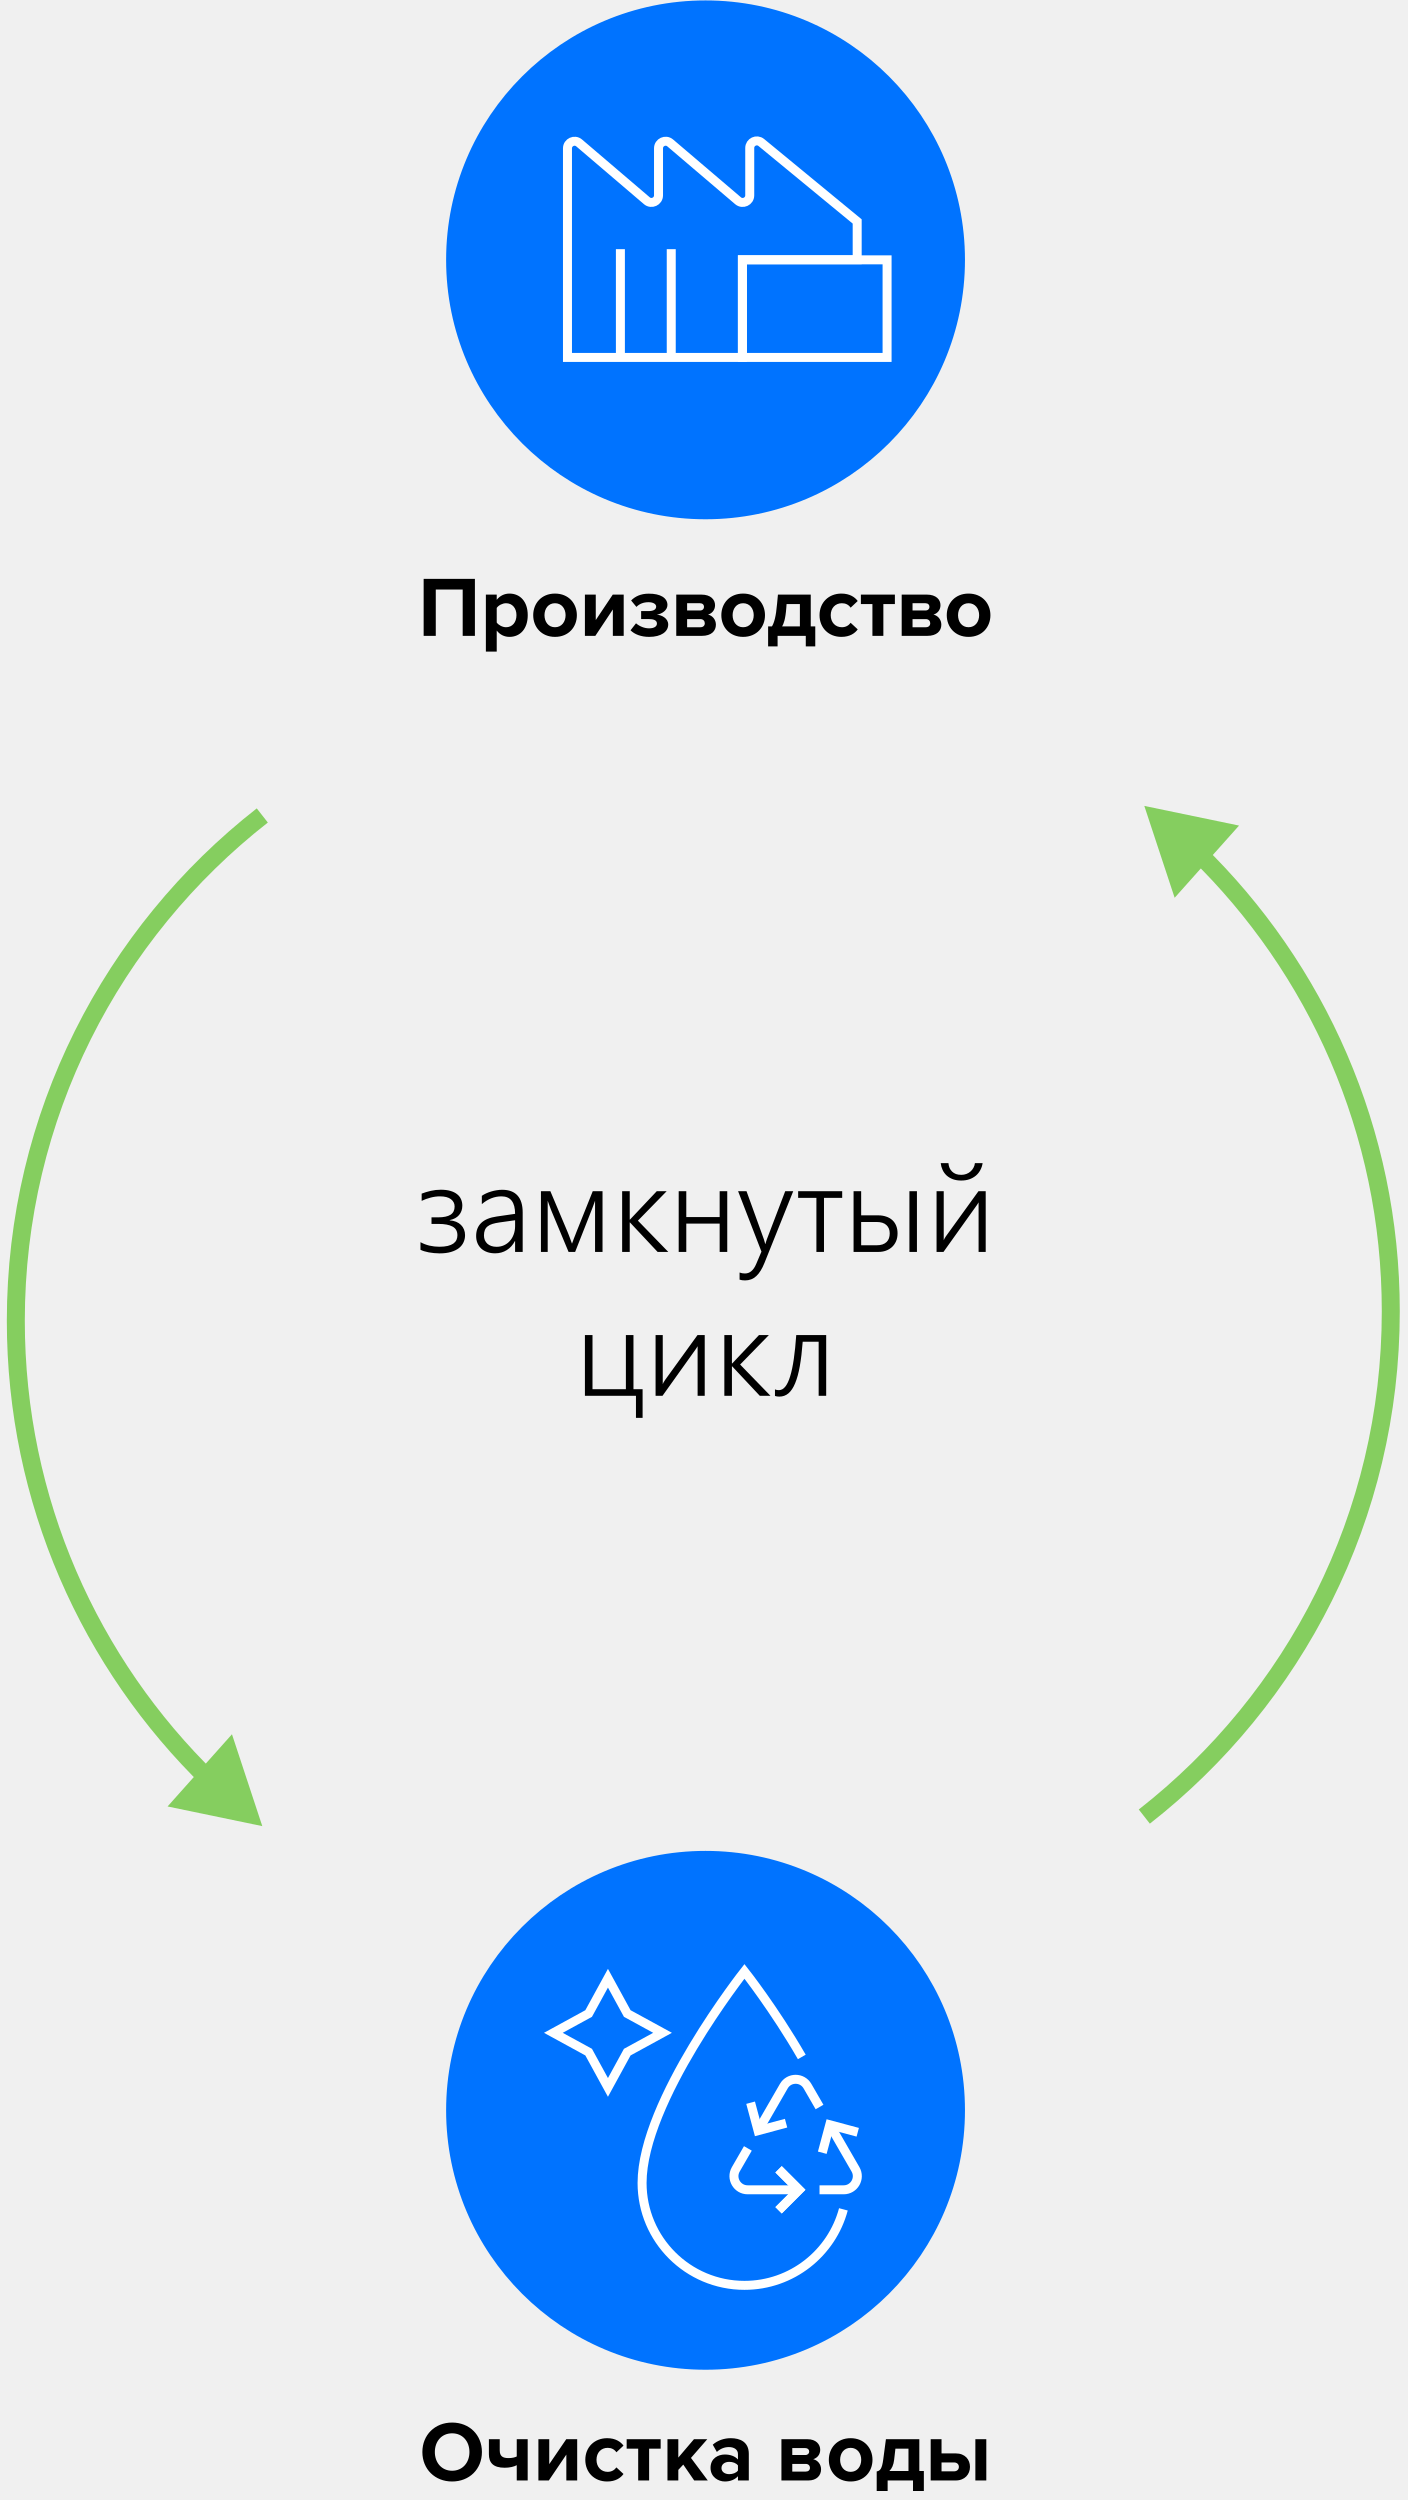
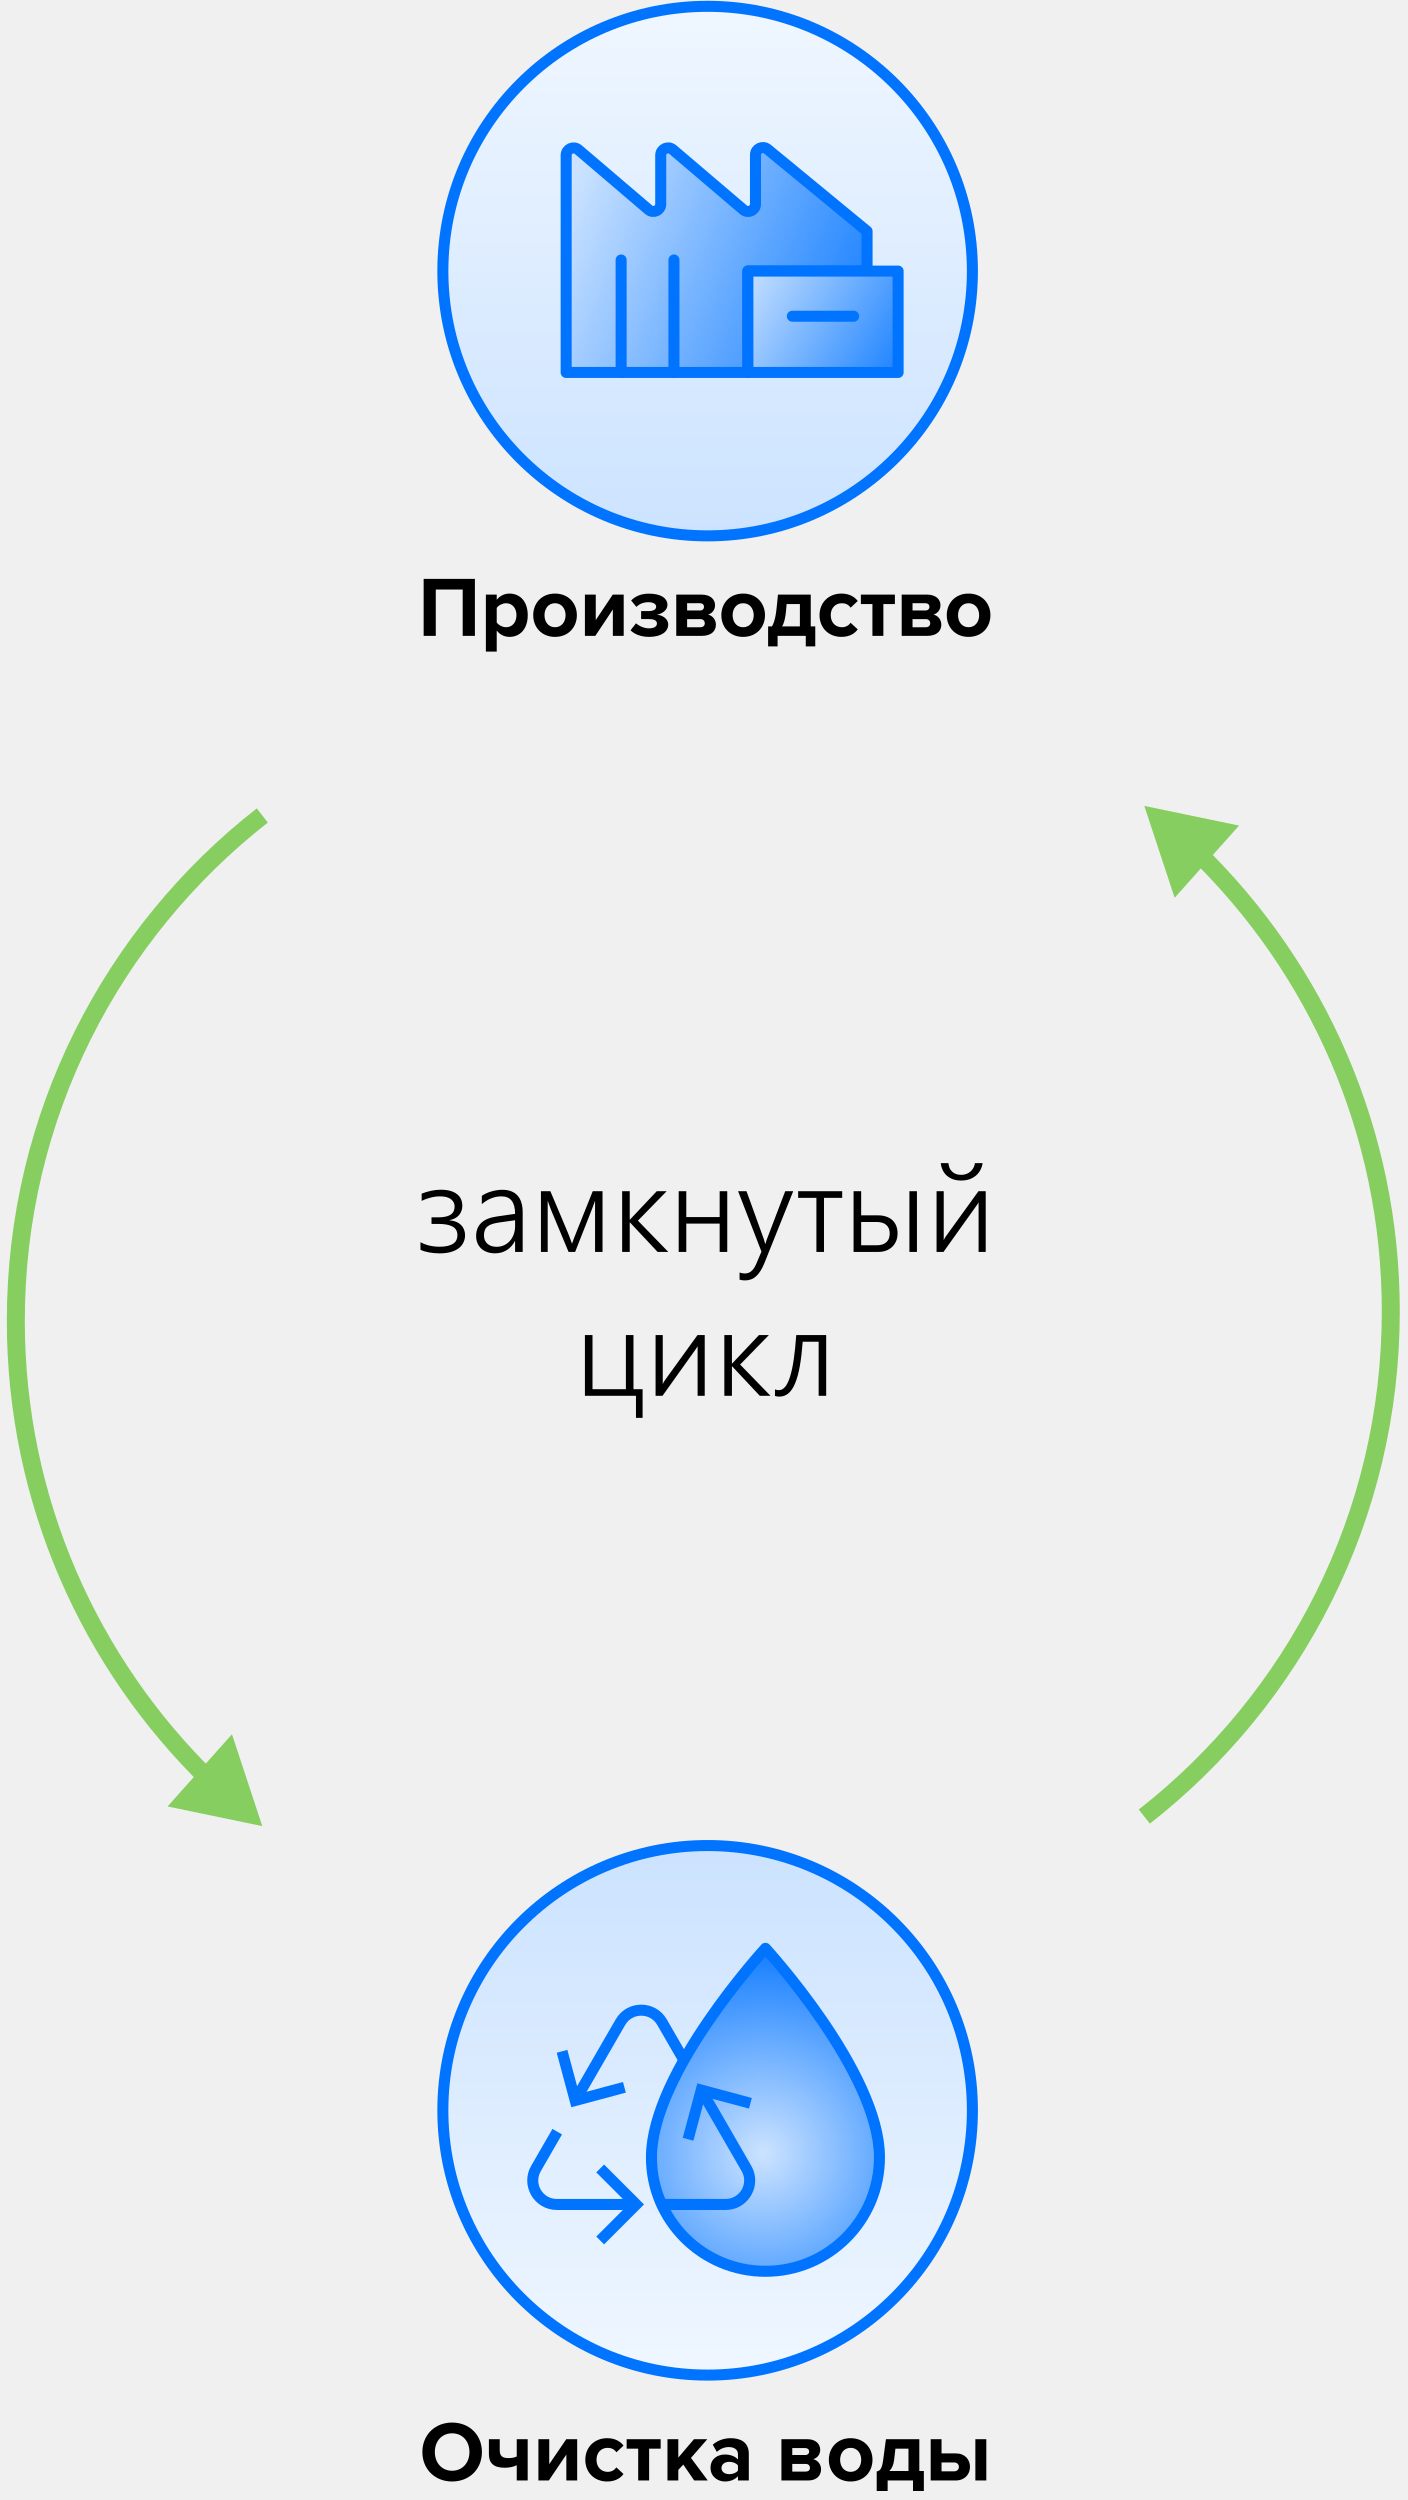
- <svg xmlns="http://www.w3.org/2000/svg" width="313" height="556" viewBox="0 0 313 556" fill="none">
-   <g clip-path="url(#clip0)">
-     <path d="M156.913 114.486C188.225 114.486 213.609 89.102 213.609 57.79C213.609 26.477 188.225 1.094 156.913 1.094C125.6 1.094 100.217 26.477 100.217 57.79C100.217 89.102 125.6 114.486 156.913 114.486Z" fill="#0073FF" stroke="#0073FF" stroke-width="2" stroke-miterlimit="10" />
-     <path d="M190.638 49.253V57.764H165.108V79.493H126.206V32.99C126.206 31.646 127.782 30.919 128.804 31.792L143.857 44.643C144.879 45.516 146.454 44.789 146.454 43.445V32.986C146.454 31.642 148.028 30.916 149.051 31.787L164.145 44.648C165.168 45.52 166.742 44.793 166.742 43.45V32.912C166.742 31.581 168.29 30.85 169.318 31.696L190.638 49.253Z" stroke="white" stroke-width="2" stroke-miterlimit="10" />
-     <path d="M197.286 57.789H165.118V79.493H197.286V57.789Z" stroke="white" stroke-width="2" stroke-miterlimit="10" />
-     <path d="M137.976 55.414V79.494" stroke="white" stroke-width="2" stroke-miterlimit="10" />
-     <path d="M149.285 55.414V79.494" stroke="white" stroke-width="2" stroke-miterlimit="10" />
+ <svg xmlns="http://www.w3.org/2000/svg" version="1.2" baseProfile="tiny" id="Layer_1" x="0px" y="0px" width="313px" height="556px" viewBox="0 0 313 556" overflow="visible" xml:space="preserve">
+   <path d="M102.902,141.416h2.717v-12.673H94.219v12.673h2.698v-10.298h5.985V141.416z M110.472,144.912v-4.674  c0.741,0.95,1.748,1.406,2.831,1.406c2.356,0,4.066-1.767,4.066-4.826c0-3.059-1.71-4.807-4.066-4.807  c-1.121,0-2.128,0.494-2.831,1.387v-1.159h-2.413v12.673H110.472z M114.861,136.818c0,1.596-0.931,2.679-2.318,2.679  c-0.779,0-1.672-0.475-2.071-1.045v-3.249c0.399-0.589,1.292-1.045,2.071-1.045C113.93,134.158,114.861,135.241,114.861,136.818z   M123.43,141.644c3.04,0,4.864-2.204,4.864-4.826c0-2.603-1.824-4.807-4.864-4.807c-3.021,0-4.845,2.204-4.845,4.807  C118.585,139.44,120.409,141.644,123.43,141.644z M123.43,139.497c-1.501,0-2.337-1.235-2.337-2.679c0-1.425,0.836-2.66,2.337-2.66  s2.356,1.235,2.356,2.66C125.786,138.262,124.931,139.497,123.43,139.497z M130.084,141.416h2.318l3.895-5.871v5.871h2.413v-9.177  h-2.432l-3.781,5.662v-5.662h-2.413V141.416z M140.231,140.181c0.874,0.874,2.318,1.463,4.142,1.463c2.66,0,4.237-1.14,4.237-2.755  c0-1.387-1.463-2.109-2.527-2.185c1.159-0.19,2.356-0.988,2.356-2.166c-0.019-1.558-1.539-2.527-4.18-2.508  c-1.748,0-3.04,0.627-3.895,1.52l1.178,1.425c0.684-0.703,1.596-1.045,2.698-1.045c1.007,0,1.691,0.399,1.691,0.969  c0,0.646-0.57,1.007-1.729,1.007h-1.615v1.767h1.615c1.216,0,1.9,0.285,1.9,1.007c0,0.608-0.57,1.064-1.748,1.064  c-1.026,0-2.09-0.418-2.907-1.121L140.231,140.181z M150.401,141.416h5.681c2.147,0,3.135-1.102,3.135-2.489  c0-1.102-0.741-2.014-1.748-2.242c0.855-0.247,1.558-0.988,1.558-2.09c0-1.235-0.95-2.356-3.04-2.356h-5.586V141.416z   M156.576,134.975c0,0.437-0.323,0.798-0.893,0.798h-2.869v-1.615h2.869C156.253,134.158,156.576,134.5,156.576,134.975z   M156.747,138.604c0,0.532-0.361,0.893-0.969,0.893h-2.964v-1.805h2.964C156.405,137.692,156.747,138.129,156.747,138.604z   M165.27,141.644c3.04,0,4.864-2.204,4.864-4.826c0-2.603-1.824-4.807-4.864-4.807c-3.021,0-4.845,2.204-4.845,4.807  C160.425,139.44,162.249,141.644,165.27,141.644z M165.27,139.497c-1.501,0-2.337-1.235-2.337-2.679c0-1.425,0.836-2.66,2.337-2.66  c1.501,0,2.356,1.235,2.356,2.66C167.626,138.262,166.771,139.497,165.27,139.497z M170.828,139.307v4.446h2.109v-2.337h6.27v2.337  h2.109v-4.446h-1.007v-7.068h-7.296l-0.19,2.014c-0.247,2.945-0.665,4.275-1.14,5.054H170.828z M174.875,135.165l0.057-0.817h2.964  v4.959h-3.952C174.267,138.775,174.685,137.768,174.875,135.165z M182.264,136.818c0,2.831,2.033,4.826,4.864,4.826  c1.881,0,3.021-0.817,3.629-1.672l-1.577-1.463c-0.437,0.608-1.102,0.988-1.938,0.988c-1.463,0-2.489-1.083-2.489-2.679  c0-1.596,1.026-2.66,2.489-2.66c0.836,0,1.501,0.342,1.938,0.988l1.577-1.482c-0.608-0.836-1.748-1.653-3.629-1.653  C184.297,132.011,182.264,134.006,182.264,136.818z M194.026,141.416h2.432v-7.068h2.565v-2.109h-7.562v2.109h2.565V141.416z   M200.536,141.416h5.681c2.147,0,3.135-1.102,3.135-2.489c0-1.102-0.741-2.014-1.748-2.242c0.855-0.247,1.558-0.988,1.558-2.09  c0-1.235-0.95-2.356-3.04-2.356h-5.586V141.416z M206.711,134.975c0,0.437-0.323,0.798-0.893,0.798h-2.869v-1.615h2.869  C206.388,134.158,206.711,134.5,206.711,134.975z M206.882,138.604c0,0.532-0.361,0.893-0.969,0.893h-2.964v-1.805h2.964  C206.54,137.692,206.882,138.129,206.882,138.604z M215.405,141.644c3.04,0,4.864-2.204,4.864-4.826  c0-2.603-1.824-4.807-4.864-4.807c-3.021,0-4.845,2.204-4.845,4.807C210.56,139.44,212.384,141.644,215.405,141.644z   M215.405,139.497c-1.501,0-2.337-1.235-2.337-2.679c0-1.425,0.836-2.66,2.337-2.66c1.501,0,2.356,1.235,2.356,2.66  C217.761,138.262,216.906,139.497,215.405,139.497z" />
+   <path d="M100.548,551.886c3.838,0,6.631-2.736,6.631-6.555c0-3.819-2.793-6.555-6.631-6.555c-3.819,0-6.612,2.736-6.612,6.555  C93.936,549.15,96.729,551.886,100.548,551.886z M100.548,549.492c-2.337,0-3.838-1.805-3.838-4.161  c0-2.375,1.501-4.161,3.838-4.161c2.337,0,3.857,1.786,3.857,4.161C104.405,547.687,102.885,549.492,100.548,549.492z   M108.73,542.481v3.325c0,1.9,0.95,3.021,3.515,3.021c1.14,0,2.09-0.247,2.679-0.57v3.401h2.432v-9.177h-2.432v3.838  c-0.418,0.209-1.007,0.361-1.843,0.361c-1.273,0-1.938-0.418-1.938-1.71v-2.489H108.73z M122.058,551.658l3.895-5.757v5.757h2.413  v-9.177h-2.432l-3.781,5.548v-5.548h-2.413v9.177H122.058z M135.036,551.886c1.881,0,3.021-0.817,3.629-1.672l-1.577-1.463  c-0.437,0.608-1.102,0.988-1.938,0.988c-1.463,0-2.489-1.083-2.489-2.679s1.026-2.66,2.489-2.66c0.836,0,1.501,0.342,1.938,0.988  l1.577-1.482c-0.608-0.836-1.748-1.653-3.629-1.653c-2.831,0-4.864,1.995-4.864,4.807  C130.172,549.891,132.205,551.886,135.036,551.886z M144.365,551.658v-7.068h2.565v-2.109h-7.562v2.109h2.565v7.068H144.365z   M157.412,551.658l-3.743-5.016l3.629-4.161h-2.964l-3.477,4.085v-4.085h-2.413v9.177h2.413v-2.356l1.102-1.178l2.432,3.534H157.412  z M166.535,551.658v-5.928c0-2.641-1.919-3.477-4.009-3.477c-1.444,0-2.888,0.456-4.009,1.444l0.912,1.615  c0.779-0.722,1.691-1.083,2.679-1.083c1.216,0,2.014,0.608,2.014,1.539v1.235c-0.608-0.722-1.691-1.121-2.907-1.121  c-1.463,0-3.192,0.817-3.192,2.964c0,2.052,1.729,3.04,3.192,3.04c1.197,0,2.28-0.437,2.907-1.178v0.95H166.535z M162.184,550.252  c-0.95,0-1.729-0.494-1.729-1.349c0-0.893,0.779-1.387,1.729-1.387c0.779,0,1.539,0.266,1.938,0.798v1.14  C163.723,549.986,162.963,550.252,162.184,550.252z M179.774,551.658c1.843,0,2.831-1.102,2.831-2.489  c0-1.102-0.741-2.014-1.748-2.242c0.855-0.247,1.558-0.988,1.558-2.09c0-1.235-0.95-2.356-2.812-2.356h-5.814v9.177H179.774z   M179.185,549.682h-2.983v-1.71h2.983c0.608,0,0.95,0.399,0.95,0.855C180.135,549.359,179.774,549.682,179.185,549.682z   M179.109,545.996h-2.907v-1.539h2.907c0.532,0,0.855,0.323,0.855,0.779C179.964,545.654,179.641,545.996,179.109,545.996z   M189.178,551.886c3.04,0,4.864-2.204,4.864-4.826c0-2.603-1.824-4.807-4.864-4.807c-3.021,0-4.845,2.204-4.845,4.807  C184.333,549.682,186.157,551.886,189.178,551.886z M189.178,549.739c-1.501,0-2.337-1.235-2.337-2.679  c0-1.425,0.836-2.66,2.337-2.66c1.501,0,2.356,1.235,2.356,2.66C191.534,548.504,190.679,549.739,189.178,549.739z M194.977,553.995  h2.432v-2.337h5.643v2.337h2.413v-4.446h-1.007v-7.068h-7.429l-0.589,4.446c-0.285,2.223-0.722,2.584-1.463,2.717V553.995z   M199.138,544.59h2.907v4.959h-4.256c0.57-0.532,0.931-1.349,1.064-2.47L199.138,544.59z M206.984,542.481v9.177h5.548  c2.052,0,3.192-1.387,3.192-3.021c0-1.615-1.064-3.002-3.192-3.002h-3.135v-3.154H206.984z M212.171,547.649  c0.684,0,1.083,0.418,1.083,0.988c0,0.57-0.399,0.988-1.083,0.988h-2.774v-1.976H212.171z M219.353,551.658v-9.177h-2.432v9.177  H219.353z" />
+   <path d="M103.429,274.693c0,0.571-0.115,1.103-0.343,1.595c-0.22,0.492-0.563,0.923-1.028,1.292  c-0.466,0.36-1.055,0.646-1.767,0.857c-0.712,0.211-1.556,0.316-2.531,0.316c-0.413,0-0.822-0.022-1.226-0.065  c-0.404-0.036-0.791-0.088-1.16-0.159c-0.36-0.07-0.703-0.154-1.028-0.25c-0.316-0.097-0.593-0.207-0.831-0.33v-1.687  c0.607,0.334,1.27,0.589,1.991,0.764c0.73,0.167,1.463,0.251,2.202,0.251c0.738,0,1.362-0.062,1.872-0.185  c0.519-0.132,0.936-0.307,1.253-0.527c0.316-0.229,0.544-0.497,0.685-0.804c0.141-0.317,0.211-0.659,0.211-1.029  c0-0.914-0.365-1.564-1.094-1.951c-0.721-0.386-1.749-0.58-3.085-0.58h-1.582v-1.463h1.463c1.239,0,2.162-0.194,2.769-0.58  c0.606-0.396,0.909-1.007,0.909-1.833c0-0.668-0.272-1.208-0.817-1.621c-0.545-0.422-1.358-0.633-2.439-0.633  c-0.694,0-1.389,0.092-2.083,0.277c-0.694,0.175-1.358,0.417-1.991,0.725v-1.609c0.633-0.246,1.31-0.452,2.03-0.619  c0.721-0.167,1.459-0.251,2.215-0.251c0.835,0,1.551,0.088,2.149,0.264c0.607,0.176,1.103,0.422,1.49,0.738  c0.396,0.308,0.686,0.681,0.87,1.121c0.194,0.43,0.29,0.905,0.29,1.424c0,0.826-0.246,1.525-0.738,2.096  c-0.483,0.562-1.169,0.931-2.057,1.107v0.066c0.528,0.035,1.002,0.141,1.424,0.317c0.422,0.175,0.778,0.408,1.068,0.698  c0.299,0.29,0.523,0.629,0.672,1.015C103.35,273.827,103.429,274.245,103.429,274.693z M114.556,278.424v-2.4h-0.053  c-0.44,0.862-1.042,1.53-1.806,2.004c-0.756,0.475-1.613,0.712-2.571,0.712c-0.65,0-1.239-0.092-1.767-0.277  c-0.518-0.184-0.962-0.443-1.331-0.777c-0.361-0.343-0.642-0.752-0.844-1.227c-0.193-0.474-0.29-0.997-0.29-1.568  c0-1.222,0.378-2.193,1.134-2.914c0.756-0.729,1.898-1.204,3.428-1.424l4.1-0.593c0-2.593-1.007-3.889-3.019-3.889  c-1.574,0-3.033,0.575-4.377,1.727v-1.846c0.281-0.202,0.597-0.382,0.949-0.54c0.36-0.167,0.738-0.308,1.134-0.422  c0.395-0.123,0.799-0.216,1.213-0.277c0.421-0.07,0.83-0.106,1.226-0.106c1.503,0,2.636,0.422,3.401,1.266  c0.773,0.844,1.16,2.101,1.16,3.771v8.78H114.556z M111.075,271.872c-0.606,0.087-1.125,0.197-1.555,0.329  c-0.431,0.132-0.787,0.312-1.068,0.541c-0.282,0.219-0.488,0.496-0.62,0.83c-0.132,0.325-0.198,0.73-0.198,1.213  c0,0.361,0.062,0.694,0.185,1.002c0.132,0.308,0.316,0.576,0.554,0.804c0.246,0.22,0.54,0.391,0.883,0.514  c0.351,0.124,0.747,0.185,1.186,0.185c0.598,0,1.147-0.114,1.648-0.343c0.501-0.228,0.932-0.545,1.292-0.949  c0.369-0.404,0.655-0.888,0.857-1.45c0.211-0.563,0.317-1.173,0.317-1.833v-1.331L111.075,271.872z M132.34,278.424v-11.391  c-0.026,0.071-0.07,0.198-0.132,0.383c-0.061,0.175-0.136,0.382-0.224,0.619c-0.088,0.229-0.18,0.475-0.277,0.738  c-0.096,0.255-0.193,0.501-0.29,0.739l-3.506,8.912h-1.464l-3.718-8.912c-0.061-0.15-0.136-0.334-0.224-0.554  c-0.079-0.22-0.162-0.448-0.25-0.686c-0.088-0.237-0.172-0.465-0.251-0.685c-0.079-0.22-0.145-0.404-0.197-0.554v11.391h-1.503  v-13.5h2.096l3.836,9.083c0.079,0.185,0.163,0.396,0.251,0.633c0.096,0.237,0.189,0.479,0.277,0.725  c0.096,0.238,0.18,0.466,0.25,0.686c0.079,0.22,0.145,0.4,0.198,0.54c0.044-0.105,0.101-0.259,0.171-0.461  c0.071-0.202,0.15-0.422,0.238-0.659c0.096-0.238,0.193-0.479,0.29-0.725c0.096-0.246,0.184-0.475,0.263-0.686l3.652-9.136h2.175  v13.5H132.34z M146.249,278.424l-6.144-6.552h-0.052v6.552h-1.688v-13.5h1.688v6.315h0.052l5.959-6.315h2.202l-6.394,6.552  l6.75,6.948H146.249z M160.052,278.424v-6.289h-7.422v6.289h-1.688v-13.5h1.688v5.748h7.422v-5.748h1.688v13.5H160.052z   M170.019,280.876c-0.527,1.318-1.134,2.294-1.819,2.927c-0.686,0.641-1.516,0.962-2.492,0.962c-0.483,0-0.892-0.057-1.226-0.171  v-1.582c0.193,0.07,0.387,0.123,0.58,0.158c0.202,0.035,0.404,0.053,0.606,0.053c0.554,0,1.033-0.176,1.437-0.528  c0.414-0.342,0.769-0.865,1.068-1.569l1.174-2.768l-5.195-13.434h1.872l3.863,10.692c0.053,0.14,0.101,0.303,0.145,0.488  c0.053,0.175,0.101,0.351,0.145,0.527h0.066c0.044-0.15,0.084-0.299,0.119-0.448c0.044-0.159,0.101-0.33,0.171-0.515l4.1-10.744  h1.78L170.019,280.876z M183.255,266.4v12.024h-1.687V266.4h-4.061v-1.476h9.796v1.476H183.255z M202.253,278.424v-13.5h1.674v13.5  H202.253z M199.616,274.297c0,0.668-0.114,1.262-0.343,1.78c-0.228,0.51-0.536,0.941-0.922,1.292  c-0.387,0.343-0.835,0.607-1.345,0.791c-0.501,0.176-1.033,0.264-1.595,0.264h-5.577v-13.5h1.687v5.366h3.745  c0.668,0,1.27,0.092,1.806,0.276c0.536,0.176,0.993,0.435,1.371,0.778c0.378,0.343,0.668,0.765,0.87,1.266  C199.515,273.102,199.616,273.665,199.616,274.297z M197.876,274.297c0-0.773-0.246-1.388-0.738-1.845  c-0.484-0.457-1.218-0.686-2.202-0.686h-3.415v5.181h3.441c0.51,0,0.945-0.061,1.306-0.184c0.369-0.132,0.672-0.312,0.909-0.541  c0.238-0.228,0.413-0.505,0.528-0.83C197.819,275.058,197.876,274.693,197.876,274.297z M217.638,278.424v-11.022  c-0.061,0.097-0.123,0.198-0.184,0.304c-0.062,0.105-0.123,0.202-0.185,0.29l-7.436,10.428h-1.542v-13.5h1.595v10.916  c0.044-0.123,0.106-0.259,0.185-0.409c0.088-0.158,0.193-0.325,0.316-0.501l7.225-10.006h1.608v13.5H217.638z M213.789,261.285  c0.404,0,0.782-0.066,1.133-0.198c0.352-0.131,0.66-0.316,0.923-0.553c0.273-0.238,0.492-0.514,0.659-0.831  c0.176-0.316,0.282-0.659,0.317-1.028h1.714c-0.079,0.545-0.246,1.054-0.501,1.529c-0.246,0.475-0.572,0.888-0.976,1.239  c-0.404,0.343-0.883,0.616-1.437,0.818c-0.545,0.193-1.16,0.29-1.846,0.29c-0.685,0-1.3-0.097-1.845-0.29  c-0.536-0.202-0.998-0.475-1.385-0.818c-0.378-0.351-0.681-0.764-0.909-1.239c-0.22-0.475-0.361-0.984-0.422-1.529h1.714  c0.035,0.387,0.118,0.742,0.25,1.068c0.141,0.316,0.33,0.589,0.567,0.817c0.237,0.229,0.523,0.409,0.857,0.541  C212.945,261.224,213.34,261.285,213.789,261.285z M141.437,315.341v-4.917h-11.351v-13.5h1.687v12.036h7.423v-12.036h1.687v12.036  h2.031v6.381H141.437z M155.148,310.424v-11.022c-0.062,0.097-0.123,0.198-0.185,0.304c-0.061,0.105-0.123,0.202-0.184,0.29  l-7.436,10.428h-1.542v-13.5h1.595v10.916c0.044-0.123,0.105-0.259,0.185-0.409c0.087-0.158,0.193-0.325,0.316-0.501l7.225-10.006  h1.608v13.5H155.148z M168.978,310.424l-6.144-6.552h-0.053v6.552h-1.687v-13.5h1.687v6.315h0.053l5.959-6.315h2.202l-6.394,6.552  l6.75,6.948H168.978z M182.069,310.424V298.4h-3.547c-0.158,2.092-0.373,3.907-0.646,5.445c-0.272,1.53-0.619,2.795-1.041,3.797  c-0.413,1.002-0.91,1.749-1.49,2.241c-0.571,0.484-1.248,0.725-2.03,0.725c-0.176,0-0.347-0.013-0.514-0.039  c-0.167-0.027-0.317-0.062-0.448-0.106V309c0.114,0.053,0.25,0.097,0.408,0.132c0.167,0.026,0.321,0.039,0.462,0.039  c0.536,0,1.01-0.259,1.423-0.777c0.422-0.528,0.787-1.306,1.095-2.334c0.316-1.028,0.584-2.307,0.804-3.836  c0.22-1.53,0.4-3.296,0.54-5.3h6.658v13.5H182.069z" />
+   <g>
+     <path fill="none" stroke="#85CE5F" stroke-width="4" stroke-miterlimit="10" d="M58.335,181.359   C24.966,207.46,3.518,248.098,3.518,293.746c0,40.08,16.535,76.299,43.156,102.205" />
+     <path fill="#85CE5F" d="M37.266,401.759l21.068,4.373l-6.745-20.433L37.266,401.759z" />
  </g>
-   <path d="M102.902 141.416H105.619V128.743H94.219V141.416H96.917V131.118H102.902V141.416ZM110.472 144.912V140.238C111.213 141.188 112.22 141.644 113.303 141.644C115.659 141.644 117.369 139.877 117.369 136.818C117.369 133.759 115.659 132.011 113.303 132.011C112.182 132.011 111.175 132.505 110.472 133.398V132.239H108.059V144.912H110.472ZM114.861 136.818C114.861 138.414 113.93 139.497 112.543 139.497C111.764 139.497 110.871 139.022 110.472 138.452V135.203C110.871 134.614 111.764 134.158 112.543 134.158C113.93 134.158 114.861 135.241 114.861 136.818ZM123.43 141.644C126.47 141.644 128.294 139.44 128.294 136.818C128.294 134.215 126.47 132.011 123.43 132.011C120.409 132.011 118.585 134.215 118.585 136.818C118.585 139.44 120.409 141.644 123.43 141.644ZM123.43 139.497C121.929 139.497 121.093 138.262 121.093 136.818C121.093 135.393 121.929 134.158 123.43 134.158C124.931 134.158 125.786 135.393 125.786 136.818C125.786 138.262 124.931 139.497 123.43 139.497ZM130.084 141.416H132.402L136.297 135.545V141.416H138.71V132.239H136.278L132.497 137.901V132.239H130.084V141.416ZM140.231 140.181C141.105 141.055 142.549 141.644 144.373 141.644C147.033 141.644 148.61 140.504 148.61 138.889C148.61 137.502 147.147 136.78 146.083 136.704C147.242 136.514 148.439 135.716 148.439 134.538C148.42 132.98 146.9 132.011 144.259 132.03C142.511 132.03 141.219 132.657 140.364 133.55L141.542 134.975C142.226 134.272 143.138 133.93 144.24 133.93C145.247 133.93 145.931 134.329 145.931 134.899C145.931 135.545 145.361 135.906 144.202 135.906H142.587V137.673H144.202C145.418 137.673 146.102 137.958 146.102 138.68C146.102 139.288 145.532 139.744 144.354 139.744C143.328 139.744 142.264 139.326 141.447 138.623L140.231 140.181ZM150.401 141.416H156.082C158.229 141.416 159.217 140.314 159.217 138.927C159.217 137.825 158.476 136.913 157.469 136.685C158.324 136.438 159.027 135.697 159.027 134.595C159.027 133.36 158.077 132.239 155.987 132.239H150.401V141.416ZM156.576 134.975C156.576 135.412 156.253 135.773 155.683 135.773H152.814V134.158H155.683C156.253 134.158 156.576 134.5 156.576 134.975ZM156.747 138.604C156.747 139.136 156.386 139.497 155.778 139.497H152.814V137.692H155.778C156.405 137.692 156.747 138.129 156.747 138.604ZM165.27 141.644C168.31 141.644 170.134 139.44 170.134 136.818C170.134 134.215 168.31 132.011 165.27 132.011C162.249 132.011 160.425 134.215 160.425 136.818C160.425 139.44 162.249 141.644 165.27 141.644ZM165.27 139.497C163.769 139.497 162.933 138.262 162.933 136.818C162.933 135.393 163.769 134.158 165.27 134.158C166.771 134.158 167.626 135.393 167.626 136.818C167.626 138.262 166.771 139.497 165.27 139.497ZM170.828 139.307V143.753H172.937V141.416H179.207V143.753H181.316V139.307H180.309V132.239H173.013L172.823 134.253C172.576 137.198 172.158 138.528 171.683 139.307H170.828ZM174.875 135.165L174.932 134.348H177.896V139.307H173.944C174.267 138.775 174.685 137.768 174.875 135.165ZM182.264 136.818C182.264 139.649 184.297 141.644 187.128 141.644C189.009 141.644 190.149 140.827 190.757 139.972L189.18 138.509C188.743 139.117 188.078 139.497 187.242 139.497C185.779 139.497 184.753 138.414 184.753 136.818C184.753 135.222 185.779 134.158 187.242 134.158C188.078 134.158 188.743 134.5 189.18 135.146L190.757 133.664C190.149 132.828 189.009 132.011 187.128 132.011C184.297 132.011 182.264 134.006 182.264 136.818ZM194.026 141.416H196.458V134.348H199.023V132.239H191.461V134.348H194.026V141.416ZM200.536 141.416H206.217C208.364 141.416 209.352 140.314 209.352 138.927C209.352 137.825 208.611 136.913 207.604 136.685C208.459 136.438 209.162 135.697 209.162 134.595C209.162 133.36 208.212 132.239 206.122 132.239H200.536V141.416ZM206.711 134.975C206.711 135.412 206.388 135.773 205.818 135.773H202.949V134.158H205.818C206.388 134.158 206.711 134.5 206.711 134.975ZM206.882 138.604C206.882 139.136 206.521 139.497 205.913 139.497H202.949V137.692H205.913C206.54 137.692 206.882 138.129 206.882 138.604ZM215.405 141.644C218.445 141.644 220.269 139.44 220.269 136.818C220.269 134.215 218.445 132.011 215.405 132.011C212.384 132.011 210.56 134.215 210.56 136.818C210.56 139.44 212.384 141.644 215.405 141.644ZM215.405 139.497C213.904 139.497 213.068 138.262 213.068 136.818C213.068 135.393 213.904 134.158 215.405 134.158C216.906 134.158 217.761 135.393 217.761 136.818C217.761 138.262 216.906 139.497 215.405 139.497Z" fill="black" />
-   <g clip-path="url(#clip1)">
-     <path d="M156.913 526.031C188.225 526.031 213.609 500.647 213.609 469.335C213.609 438.022 188.225 412.639 156.913 412.639C125.6 412.639 100.217 438.022 100.217 469.335C100.217 500.647 125.6 526.031 156.913 526.031Z" fill="#0073FF" stroke="#0073FF" stroke-width="2" stroke-miterlimit="10" />
-     <path d="M187.572 491.361C184.983 501.092 176.112 508.262 165.566 508.262C152.992 508.262 142.798 498.068 142.798 485.493C142.798 467.278 165.566 438.438 165.566 438.438C165.566 438.438 172.209 446.852 178.319 457.461" stroke="white" stroke-width="2" stroke-miterlimit="10" />
-     <path d="M168.604 473.862L174.322 463.956C175.49 461.931 178.412 461.931 179.58 463.956L182.261 468.599" stroke="white" stroke-width="2" stroke-miterlimit="10" />
-     <path d="M177.71 487.011H166.27C163.933 487.011 162.473 484.481 163.641 482.457L166.327 477.805" stroke="white" stroke-width="2" stroke-miterlimit="10" />
-     <path d="M184.537 472.543L190.26 482.458C191.429 484.482 189.968 487.012 187.631 487.012H182.263" stroke="white" stroke-width="2" stroke-miterlimit="10" />
-     <path d="M173.156 482.457L177.71 487.011L173.156 491.565" stroke="white" stroke-width="2" stroke-miterlimit="10" />
-     <path d="M173.156 482.457L177.71 487.011L173.156 491.565" stroke="white" stroke-width="2" stroke-miterlimit="10" />
-     <path d="M182.874 478.767L184.54 472.547L190.761 474.214" stroke="white" stroke-width="2" stroke-miterlimit="10" />
-     <path d="M174.823 472.194L168.602 473.861L166.935 467.641" stroke="white" stroke-width="2" stroke-miterlimit="10" />
-     <path d="M135.208 439.955L139.501 447.805L147.351 452.098L139.501 456.392L135.208 464.242L130.915 456.392L123.065 452.098L130.915 447.805L135.208 439.955Z" stroke="white" stroke-width="2" stroke-miterlimit="10" />
+   <g>
+     <path fill="none" stroke="#85CE5F" stroke-width="4" stroke-miterlimit="10" d="M254.494,404.008   c33.368-26.101,54.817-66.739,54.817-112.387c0-40.08-16.535-76.298-43.157-102.205" />
+     <path fill="#85CE5F" d="M275.563,183.608l-21.069-4.373l6.746,20.433L275.563,183.608z" />
  </g>
-   <path d="M100.548 551.886C104.386 551.886 107.179 549.15 107.179 545.331C107.179 541.512 104.386 538.776 100.548 538.776C96.729 538.776 93.936 541.512 93.936 545.331C93.936 549.15 96.729 551.886 100.548 551.886ZM100.548 549.492C98.211 549.492 96.71 547.687 96.71 545.331C96.71 542.956 98.211 541.17 100.548 541.17C102.885 541.17 104.405 542.956 104.405 545.331C104.405 547.687 102.885 549.492 100.548 549.492ZM108.73 542.481V545.806C108.73 547.706 109.68 548.827 112.245 548.827C113.385 548.827 114.335 548.58 114.924 548.257V551.658H117.356V542.481H114.924V546.319C114.506 546.528 113.917 546.68 113.081 546.68C111.808 546.68 111.143 546.262 111.143 544.97V542.481H108.73ZM122.058 551.658L125.953 545.901V551.658H128.366V542.481H125.934L122.153 548.029V542.481H119.74V551.658H122.058ZM135.036 551.886C136.917 551.886 138.057 551.069 138.665 550.214L137.088 548.751C136.651 549.359 135.986 549.739 135.15 549.739C133.687 549.739 132.661 548.656 132.661 547.06C132.661 545.464 133.687 544.4 135.15 544.4C135.986 544.4 136.651 544.742 137.088 545.388L138.665 543.906C138.057 543.07 136.917 542.253 135.036 542.253C132.205 542.253 130.172 544.248 130.172 547.06C130.172 549.891 132.205 551.886 135.036 551.886ZM144.365 551.658V544.59H146.93V542.481H139.368V544.59H141.933V551.658H144.365ZM157.412 551.658L153.669 546.642L157.298 542.481H154.334L150.857 546.566V542.481H148.444V551.658H150.857V549.302L151.959 548.124L154.391 551.658H157.412ZM166.535 551.658V545.73C166.535 543.089 164.616 542.253 162.526 542.253C161.082 542.253 159.638 542.709 158.517 543.697L159.429 545.312C160.208 544.59 161.12 544.229 162.108 544.229C163.324 544.229 164.122 544.837 164.122 545.768V547.003C163.514 546.281 162.431 545.882 161.215 545.882C159.752 545.882 158.023 546.699 158.023 548.846C158.023 550.898 159.752 551.886 161.215 551.886C162.412 551.886 163.495 551.449 164.122 550.708V551.658H166.535ZM162.184 550.252C161.234 550.252 160.455 549.758 160.455 548.903C160.455 548.01 161.234 547.516 162.184 547.516C162.963 547.516 163.723 547.782 164.122 548.314V549.454C163.723 549.986 162.963 550.252 162.184 550.252ZM179.774 551.658C181.617 551.658 182.605 550.556 182.605 549.169C182.605 548.067 181.864 547.155 180.857 546.927C181.712 546.68 182.415 545.939 182.415 544.837C182.415 543.602 181.465 542.481 179.603 542.481H173.789V551.658H179.774ZM179.185 549.682H176.202V547.972H179.185C179.793 547.972 180.135 548.371 180.135 548.827C180.135 549.359 179.774 549.682 179.185 549.682ZM179.109 545.996H176.202V544.457H179.109C179.641 544.457 179.964 544.78 179.964 545.236C179.964 545.654 179.641 545.996 179.109 545.996ZM189.178 551.886C192.218 551.886 194.042 549.682 194.042 547.06C194.042 544.457 192.218 542.253 189.178 542.253C186.157 542.253 184.333 544.457 184.333 547.06C184.333 549.682 186.157 551.886 189.178 551.886ZM189.178 549.739C187.677 549.739 186.841 548.504 186.841 547.06C186.841 545.635 187.677 544.4 189.178 544.4C190.679 544.4 191.534 545.635 191.534 547.06C191.534 548.504 190.679 549.739 189.178 549.739ZM194.977 553.995H197.409V551.658H203.052V553.995H205.465V549.549H204.458V542.481H197.029L196.44 546.927C196.155 549.15 195.718 549.511 194.977 549.644V553.995ZM199.138 544.59H202.045V549.549H197.789C198.359 549.017 198.72 548.2 198.853 547.079L199.138 544.59ZM206.984 542.481V551.658H212.532C214.584 551.658 215.724 550.271 215.724 548.637C215.724 547.022 214.66 545.635 212.532 545.635H209.397V542.481H206.984ZM212.171 547.649C212.855 547.649 213.254 548.067 213.254 548.637C213.254 549.207 212.855 549.625 212.171 549.625H209.397V547.649H212.171ZM219.353 551.658V542.481H216.921V551.658H219.353Z" fill="black" />
-   <path d="M103.429 274.693C103.429 275.264 103.314 275.796 103.086 276.288C102.866 276.78 102.523 277.211 102.058 277.58C101.592 277.94 101.003 278.226 100.291 278.437C99.579 278.648 98.735 278.753 97.76 278.753C97.347 278.753 96.938 278.731 96.534 278.688C96.129 278.652 95.743 278.6 95.374 278.529C95.013 278.459 94.67 278.375 94.345 278.279C94.029 278.182 93.752 278.072 93.515 277.949V276.262C94.121 276.596 94.785 276.851 95.505 277.026C96.235 277.193 96.969 277.277 97.707 277.277C98.445 277.277 99.069 277.215 99.579 277.092C100.098 276.96 100.515 276.785 100.832 276.565C101.148 276.336 101.376 276.068 101.517 275.761C101.658 275.444 101.728 275.102 101.728 274.732C101.728 273.818 101.363 273.168 100.634 272.781C99.913 272.395 98.885 272.201 97.549 272.201H95.967V270.738H97.43C98.669 270.738 99.592 270.544 100.199 270.158C100.805 269.762 101.108 269.151 101.108 268.325C101.108 267.657 100.836 267.117 100.291 266.704C99.746 266.282 98.933 266.071 97.852 266.071C97.158 266.071 96.463 266.163 95.769 266.348C95.075 266.523 94.411 266.765 93.778 267.073V265.464C94.411 265.218 95.088 265.012 95.809 264.845C96.529 264.678 97.267 264.594 98.023 264.594C98.858 264.594 99.575 264.682 100.172 264.858C100.779 265.034 101.275 265.28 101.662 265.596C102.058 265.904 102.348 266.277 102.532 266.717C102.726 267.147 102.822 267.622 102.822 268.141C102.822 268.967 102.576 269.666 102.084 270.237C101.601 270.799 100.915 271.168 100.027 271.344V271.41C100.555 271.445 101.029 271.551 101.451 271.727C101.873 271.902 102.229 272.135 102.519 272.425C102.818 272.715 103.042 273.054 103.191 273.44C103.35 273.827 103.429 274.245 103.429 274.693ZM114.556 278.424V276.024H114.503C114.063 276.886 113.461 277.554 112.697 278.028C111.941 278.503 111.084 278.74 110.126 278.74C109.476 278.74 108.887 278.648 108.359 278.463C107.841 278.279 107.397 278.02 107.028 277.686C106.667 277.343 106.386 276.934 106.184 276.459C105.991 275.985 105.894 275.462 105.894 274.891C105.894 273.669 106.272 272.698 107.028 271.977C107.784 271.248 108.926 270.773 110.456 270.553L114.556 269.96C114.556 267.367 113.549 266.071 111.537 266.071C109.963 266.071 108.504 266.646 107.16 267.798V265.952C107.441 265.75 107.757 265.57 108.109 265.412C108.469 265.245 108.847 265.104 109.243 264.99C109.638 264.867 110.042 264.774 110.456 264.713C110.877 264.643 111.286 264.607 111.682 264.607C113.185 264.607 114.318 265.029 115.083 265.873C115.856 266.717 116.243 267.974 116.243 269.644V278.424H114.556ZM111.075 271.872C110.469 271.959 109.95 272.069 109.52 272.201C109.089 272.333 108.733 272.513 108.452 272.742C108.17 272.961 107.964 273.238 107.832 273.572C107.7 273.897 107.634 274.302 107.634 274.785C107.634 275.146 107.696 275.479 107.819 275.787C107.951 276.095 108.135 276.363 108.373 276.591C108.619 276.811 108.913 276.982 109.256 277.105C109.607 277.229 110.003 277.29 110.442 277.29C111.04 277.29 111.589 277.176 112.09 276.947C112.591 276.719 113.022 276.402 113.382 275.998C113.751 275.594 114.037 275.11 114.239 274.548C114.45 273.985 114.556 273.375 114.556 272.715V271.384L111.075 271.872ZM132.34 278.424V267.033C132.314 267.104 132.27 267.231 132.208 267.416C132.147 267.591 132.072 267.798 131.984 268.035C131.896 268.264 131.804 268.51 131.707 268.773C131.611 269.028 131.514 269.274 131.417 269.512L127.911 278.424H126.447L122.729 269.512C122.668 269.362 122.593 269.178 122.505 268.958C122.426 268.738 122.343 268.51 122.255 268.272C122.167 268.035 122.083 267.807 122.004 267.587C121.925 267.367 121.859 267.183 121.807 267.033V278.424H120.304V264.924H122.4L126.236 274.007C126.315 274.192 126.399 274.403 126.487 274.64C126.583 274.877 126.676 275.119 126.764 275.365C126.86 275.603 126.944 275.831 127.014 276.051C127.093 276.271 127.159 276.451 127.212 276.591C127.256 276.486 127.313 276.332 127.383 276.13C127.454 275.928 127.533 275.708 127.621 275.471C127.717 275.233 127.814 274.992 127.911 274.746C128.007 274.5 128.095 274.271 128.174 274.06L131.826 264.924H134.001V278.424H132.34ZM146.249 278.424L140.105 271.872H140.053V278.424H138.365V264.924H140.053V271.239H140.105L146.064 264.924H148.266L141.872 271.476L148.622 278.424H146.249ZM160.052 278.424V272.135H152.63V278.424H150.942V264.924H152.63V270.672H160.052V264.924H161.74V278.424H160.052ZM170.019 280.876C169.492 282.194 168.885 283.17 168.2 283.803C167.514 284.444 166.684 284.765 165.708 284.765C165.225 284.765 164.816 284.708 164.482 284.594V283.012C164.675 283.082 164.869 283.135 165.062 283.17C165.264 283.205 165.466 283.223 165.668 283.223C166.222 283.223 166.701 283.047 167.105 282.695C167.519 282.353 167.874 281.83 168.173 281.126L169.347 278.358L164.152 264.924H166.024L169.887 275.616C169.94 275.756 169.988 275.919 170.032 276.104C170.085 276.279 170.133 276.455 170.177 276.631H170.243C170.287 276.481 170.327 276.332 170.362 276.183C170.406 276.024 170.463 275.853 170.533 275.668L174.633 264.924H176.413L170.019 280.876ZM183.255 266.4V278.424H181.568V266.4H177.507V264.924H187.303V266.4H183.255ZM202.253 278.424V264.924H203.927V278.424H202.253ZM199.616 274.297C199.616 274.965 199.502 275.559 199.273 276.077C199.045 276.587 198.737 277.018 198.351 277.369C197.964 277.712 197.516 277.976 197.006 278.16C196.505 278.336 195.973 278.424 195.411 278.424H189.834V264.924H191.521V270.29H195.266C195.934 270.29 196.536 270.382 197.072 270.566C197.608 270.742 198.065 271.001 198.443 271.344C198.821 271.687 199.111 272.109 199.313 272.61C199.515 273.102 199.616 273.665 199.616 274.297ZM197.876 274.297C197.876 273.524 197.63 272.909 197.138 272.452C196.654 271.995 195.92 271.766 194.936 271.766H191.521V276.947H194.962C195.472 276.947 195.907 276.886 196.268 276.763C196.637 276.631 196.94 276.451 197.177 276.222C197.415 275.994 197.59 275.717 197.705 275.392C197.819 275.058 197.876 274.693 197.876 274.297ZM217.638 278.424V267.402C217.577 267.499 217.515 267.6 217.454 267.706C217.392 267.811 217.331 267.908 217.269 267.996L209.833 278.424H208.291V264.924H209.886V275.84C209.93 275.717 209.992 275.581 210.071 275.431C210.159 275.273 210.264 275.106 210.387 274.93L217.612 264.924H219.22V278.424H217.638ZM213.789 261.285C214.193 261.285 214.571 261.219 214.922 261.087C215.274 260.956 215.582 260.771 215.845 260.534C216.118 260.296 216.337 260.02 216.504 259.703C216.68 259.387 216.786 259.044 216.821 258.675H218.535C218.456 259.22 218.289 259.729 218.034 260.204C217.788 260.679 217.462 261.092 217.058 261.443C216.654 261.786 216.175 262.059 215.621 262.261C215.076 262.454 214.461 262.551 213.775 262.551C213.09 262.551 212.475 262.454 211.93 262.261C211.394 262.059 210.932 261.786 210.545 261.443C210.167 261.092 209.864 260.679 209.636 260.204C209.416 259.729 209.275 259.22 209.214 258.675H210.928C210.963 259.062 211.046 259.417 211.178 259.743C211.319 260.059 211.508 260.332 211.745 260.56C211.982 260.789 212.268 260.969 212.602 261.101C212.945 261.224 213.34 261.285 213.789 261.285ZM141.437 315.341V310.424H130.086V296.924H131.773V308.96H139.196V296.924H140.883V308.96H142.914V315.341H141.437ZM155.148 310.424V299.402C155.086 299.499 155.025 299.6 154.963 299.706C154.902 299.811 154.84 299.908 154.779 299.996L147.343 310.424H145.801V296.924H147.396V307.84C147.44 307.717 147.501 307.581 147.581 307.431C147.668 307.273 147.774 307.106 147.897 306.93L155.122 296.924H156.73V310.424H155.148ZM168.978 310.424L162.834 303.872H162.781V310.424H161.094V296.924H162.781V303.239H162.834L168.793 296.924H170.995L164.601 303.476L171.351 310.424H168.978ZM182.069 310.424V298.4H178.522C178.364 300.492 178.149 302.307 177.876 303.845C177.604 305.375 177.257 306.64 176.835 307.642C176.422 308.644 175.925 309.391 175.345 309.883C174.774 310.367 174.097 310.608 173.315 310.608C173.139 310.608 172.968 310.595 172.801 310.569C172.634 310.542 172.484 310.507 172.353 310.463V309C172.467 309.053 172.603 309.097 172.761 309.132C172.928 309.158 173.082 309.171 173.223 309.171C173.759 309.171 174.233 308.912 174.646 308.394C175.068 307.866 175.433 307.088 175.741 306.06C176.057 305.032 176.325 303.753 176.545 302.224C176.765 300.694 176.945 298.928 177.085 296.924H183.743V310.424H182.069Z" fill="black" />
-   <g clip-path="url(#clip2)">
-     <path d="M58.335 181.359C24.966 207.46 3.518 248.098 3.518 293.746C3.518 333.826 20.053 370.045 46.674 395.951" stroke="#85CE5F" stroke-width="4" stroke-miterlimit="10" />
-     <path d="M37.266 401.759L58.334 406.132L51.589 385.699L37.266 401.759Z" fill="#85CE5F" />
+   <g>
+     <linearGradient id="SVGID_1_" gradientUnits="userSpaceOnUse" x1="157.376" y1="530.642" x2="157.376" y2="413.12">
+       <stop offset="9.949999e-15" style="stop-color:#F0F7FF" />
+       <stop offset="1" style="stop-color:#CCE3FF" />
+     </linearGradient>
+     <circle fill="url(#SVGID_1_)" stroke="#0073FF" stroke-width="2.454" stroke-miterlimit="10" cx="157.376" cy="469.335" r="58.886" />
+     <radialGradient id="SVGID_2_" cx="169.731" cy="478.972" r="50.115" gradientUnits="userSpaceOnUse">
+       <stop offset="0" style="stop-color:#CCE3FF" />
+       <stop offset="1" style="stop-color:#0073FF" />
+     </radialGradient>
+     <path fill="url(#SVGID_2_)" stroke="#0073FF" stroke-width="2.454" stroke-linecap="round" stroke-linejoin="round" stroke-miterlimit="10" d="   M195.591,479.781c0,14.003-11.352,25.355-25.355,25.355s-25.355-11.352-25.355-25.355   c0-18.877,25.355-46.473,25.355-46.473S195.591,460.904,195.591,479.781z" />
+     <path fill="none" stroke="#0073FF" stroke-width="2.454" stroke-miterlimit="10" d="M127.93,467.149l10.054-17.419   c2.054-3.559,7.192-3.559,9.246,0l4.713,8.165" />
+     <path fill="none" stroke="#0073FF" stroke-width="2.454" stroke-miterlimit="10" d="M141.489,490.272h-17.661   c-4.109,0-6.677-4.448-4.623-8.007l4.723-8.181" />
+     <path fill="none" stroke="#0073FF" stroke-width="2.454" stroke-miterlimit="10" d="M155.947,464.83l10.064,17.434   c2.054,3.559-0.514,8.007-4.623,8.007h-14.232" />
+     <polyline fill="none" stroke="#0073FF" stroke-width="2.454" stroke-miterlimit="10" points="133.482,482.264    141.489,490.272 133.482,498.279  " />
+     <polyline fill="none" stroke="#0073FF" stroke-width="2.454" stroke-miterlimit="10" points="153.022,475.774 155.953,464.837    166.891,467.767  " />
+     <polyline fill="none" stroke="#0073FF" stroke-width="2.454" stroke-miterlimit="10" points="138.866,464.217 127.928,467.148    124.997,456.21  " />
  </g>
-   <g clip-path="url(#clip3)">
-     <path d="M254.494 404.008C287.862 377.907 309.311 337.269 309.311 291.621C309.311 251.541 292.776 215.323 266.154 189.416" stroke="#85CE5F" stroke-width="4" stroke-miterlimit="10" />
-     <path d="M275.563 183.608L254.494 179.235L261.24 199.668L275.563 183.608Z" fill="#85CE5F" />
+   <g>
+     <linearGradient id="SVGID_3_" gradientUnits="userSpaceOnUse" x1="157.376" y1="-0.977" x2="157.376" y2="118.69">
+       <stop offset="9.949999e-15" style="stop-color:#F0F7FF" />
+       <stop offset="1" style="stop-color:#CCE3FF" />
+     </linearGradient>
+     <circle fill="url(#SVGID_3_)" stroke="#0073FF" stroke-width="2.454" stroke-miterlimit="10" cx="157.376" cy="60.29" r="58.886" />
+     <g>
+       <linearGradient id="SVGID_4_" gradientUnits="userSpaceOnUse" x1="123.988" y1="47.564" x2="200.328" y2="80.245">
+         <stop offset="0" style="stop-color:#CCE3FF" />
+         <stop offset="1" style="stop-color:#0073FF" />
+       </linearGradient>
+       <path fill="url(#SVGID_4_)" stroke="#0073FF" stroke-width="2.454" stroke-linecap="round" stroke-linejoin="round" stroke-miterlimit="10" d="    M192.835,51.425v8.839h-26.515v22.569h-40.405V34.533c0-1.396,1.636-2.15,2.698-1.244l15.635,13.347    c1.062,0.906,2.698,0.152,2.698-1.244V34.529c0-1.395,1.635-2.15,2.697-1.245l15.678,13.358    c1.062,0.905,2.697,0.15,2.697-1.245V34.452c0-1.382,1.608-2.141,2.676-1.263L192.835,51.425z" />
+       <linearGradient id="SVGID_5_" gradientUnits="userSpaceOnUse" x1="164.806" y1="60.534" x2="206.167" y2="85.555">
+         <stop offset="0" style="stop-color:#CCE3FF" />
+         <stop offset="1" style="stop-color:#0073FF" />
+       </linearGradient>
+       <rect x="166.33" y="60.29" fill="url(#SVGID_5_)" stroke="#0073FF" stroke-width="2.454" stroke-linecap="round" stroke-linejoin="round" stroke-miterlimit="10" width="33.41" height="22.542" />
+     </g>
+     <g>
+       <linearGradient id="SVGID_6_" gradientUnits="userSpaceOnUse" x1="138.14" y1="70.328" x2="138.14" y2="70.328">
+         <stop offset="0" style="stop-color:#CCE3FF" />
+         <stop offset="1" style="stop-color:#0073FF" />
+       </linearGradient>
+       <line fill="url(#SVGID_6_)" stroke="#0073FF" stroke-width="2.454" stroke-linecap="round" stroke-linejoin="round" stroke-miterlimit="10" x1="138.14" y1="57.823" x2="138.14" y2="82.833" />
+       <linearGradient id="SVGID_7_" gradientUnits="userSpaceOnUse" x1="149.886" y1="70.328" x2="149.886" y2="70.328">
+         <stop offset="0" style="stop-color:#CCE3FF" />
+         <stop offset="1" style="stop-color:#0073FF" />
+       </linearGradient>
+       <line fill="url(#SVGID_7_)" stroke="#0073FF" stroke-width="2.454" stroke-linecap="round" stroke-linejoin="round" stroke-miterlimit="10" x1="149.886" y1="57.823" x2="149.886" y2="82.833" />
+       <linearGradient id="SVGID_8_" gradientUnits="userSpaceOnUse" x1="176.223" y1="70.328" x2="189.848" y2="70.328">
+         <stop offset="0" style="stop-color:#CCE3FF" />
+         <stop offset="1" style="stop-color:#0073FF" />
+       </linearGradient>
+       <line fill="url(#SVGID_8_)" stroke="#0073FF" stroke-width="2.454" stroke-linecap="round" stroke-linejoin="round" stroke-miterlimit="10" x1="176.223" y1="70.328" x2="189.848" y2="70.328" />
+     </g>
  </g>
-   <defs>
-     <clipPath id="clip0">
-       <rect width="115.392" height="115.392" fill="white" transform="translate(99.2168 0.09375)" />
-     </clipPath>
-     <clipPath id="clip1">
-       <rect width="115.392" height="115.392" fill="white" transform="translate(99.2168 411.639)" />
-     </clipPath>
-     <clipPath id="clip2">
-       <rect width="59.176" height="226.899" fill="white" transform="translate(0.820312 179.234)" />
-     </clipPath>
-     <clipPath id="clip3">
-       <rect width="59.176" height="226.899" fill="white" transform="translate(312.008 406.133) rotate(-180)" />
-     </clipPath>
-   </defs>
</svg>
